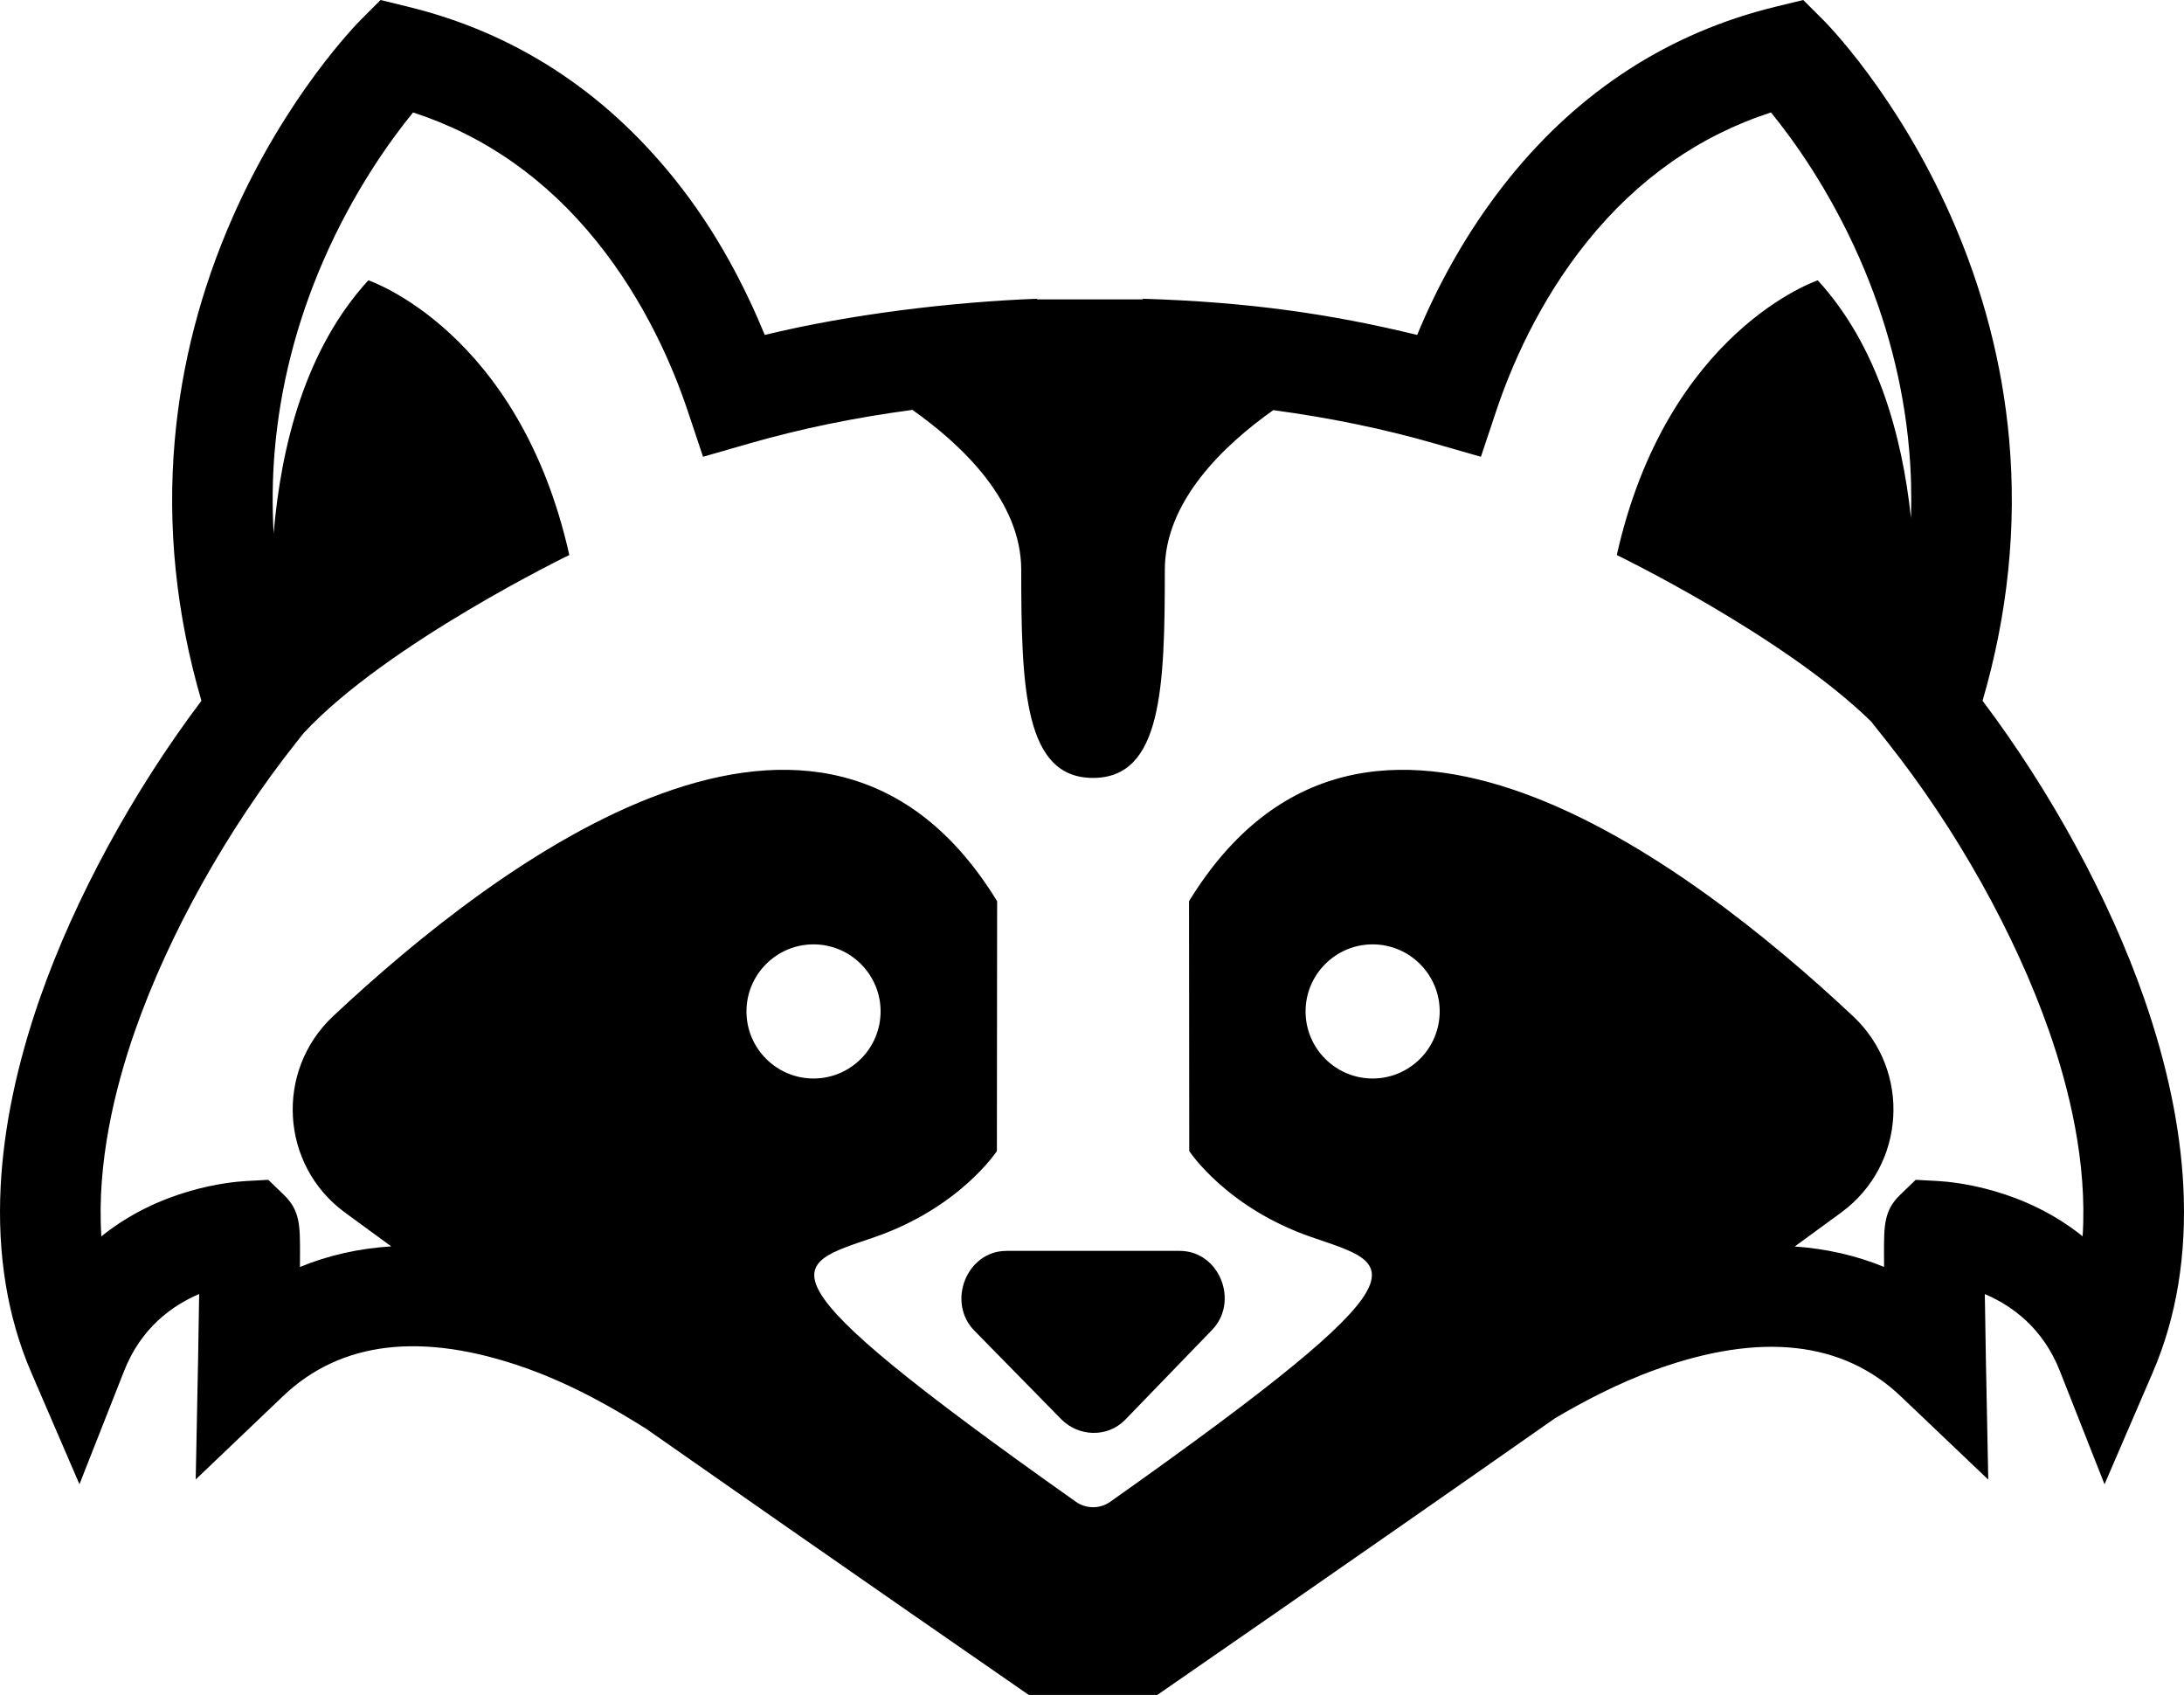
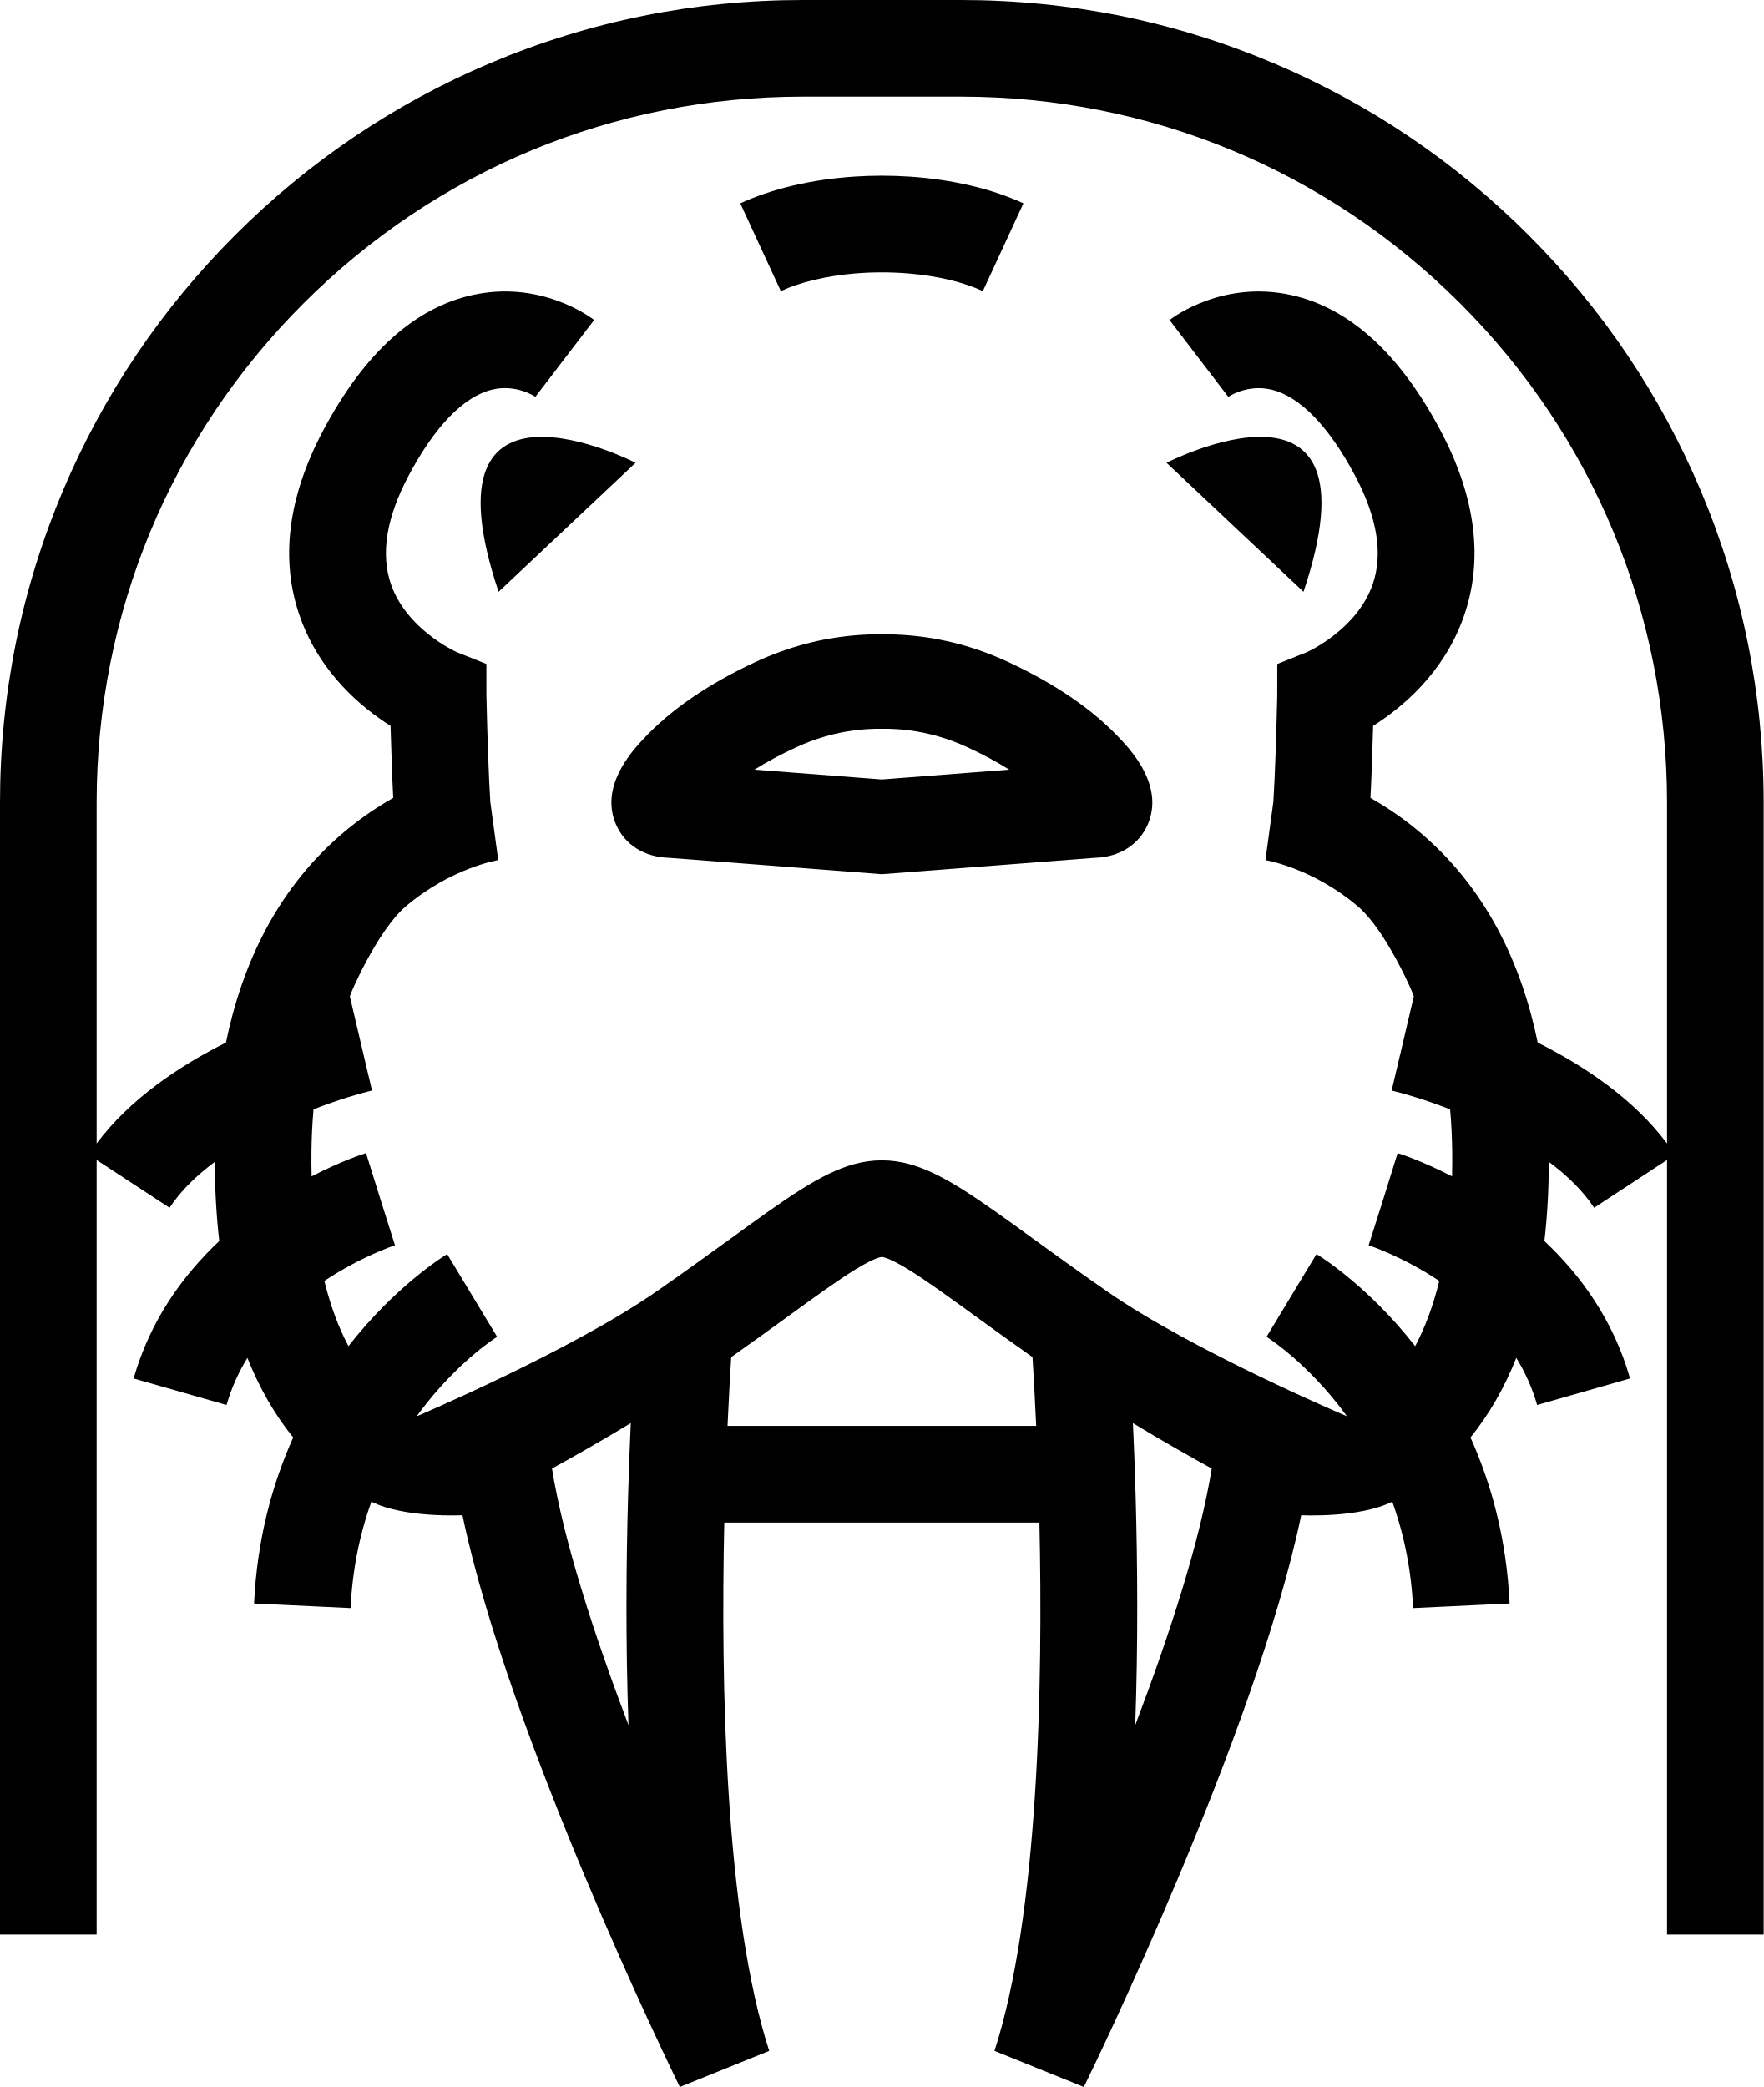
- <svg xmlns="http://www.w3.org/2000/svg" version="1.1" id="Capa_1" x="0px" y="0px" viewBox="0 0 103.301 80.159" style="enable-background:new 0 0 103.301 80.159;" xml:space="preserve">
+ <svg xmlns="http://www.w3.org/2000/svg" version="1.1" id="Capa_1" x="0px" y="0px" viewBox="0 0 80.358 95.093" style="enable-background:new 0 0 80.358 95.093;" xml:space="preserve">
  <g>
-     <path d="M47.602,59.159c-1.892,0-2.84,2.447-1.502,3.785l4.099,4.179c0.829,0.83,2.174,0.869,3.004,0.04l4.099-4.239   c1.338-1.338,0.391-3.766-1.502-3.766H47.602z" />
-     <path d="M103.269,56.096c-0.143-2.779-0.768-5.771-1.858-8.892c-1.64-4.698-4.395-9.759-7.638-14.063   c1.197-4.101,1.621-8.242,1.26-12.326c-0.317-3.592-1.239-7.138-2.739-10.542c-2.554-5.794-5.917-9.19-6.059-9.331L85.291,0   l-1.296,0.315c-5.015,1.218-9.263,3.953-12.626,8.13c-2.036,2.529-3.428,5.189-4.338,7.395c-4.048-0.987-7.977-1.56-12.977-1.711   v0.03h-2.353h-0.048H51.6h-2.546v-0.03c-4,0.151-8.832,0.725-12.88,1.711c-0.911-2.206-2.248-4.866-4.284-7.395   c-3.363-4.177-7.59-6.912-12.605-8.13L17.999,0l-0.938,0.942c-0.142,0.142-3.503,3.538-6.057,9.331   c-1.5,3.404-2.42,6.95-2.738,10.542C7.905,24.9,8.33,29.04,9.527,33.141c-3.244,4.304-5.998,9.366-7.638,14.063   c-1.089,3.121-1.714,6.112-1.857,8.892c-0.167,3.236,0.32,6.2,1.445,8.81l2.281,5.289l2.112-5.359   c0.799-2.026,2.253-3.085,3.55-3.638c-0.012,0.953-0.03,2.038-0.05,3.064l-0.113,5.706l4.129-3.939   c2.734-2.608,6.592-3.058,11.465-1.337c2.355,0.832,4.415,2.061,5.722,2.887c9.209,6.447,18.089,12.581,18.089,12.581h3.038h3.038   c0,0,9.351-6.455,18.812-13.087c1.251-0.738,2.924-1.641,4.802-2.314c4.918-1.762,8.808-1.34,11.562,1.286l4.129,3.931   l-0.113-5.709c-0.02-1.026-0.038-2.113-0.05-3.066c1.297,0.553,2.751,1.61,3.55,3.637l2.112,5.359l2.281-5.29   C102.95,62.296,103.436,59.332,103.269,56.096z M35.307,47.834c0-1.749,1.423-3.172,3.172-3.172s3.172,1.423,3.172,3.172   c0,1.749-1.423,3.172-3.172,3.172S35.307,49.583,35.307,47.834z M64.924,51.006c-1.749,0-3.172-1.423-3.172-3.172   c0-1.749,1.423-3.172,3.172-3.172c1.749,0,3.172,1.423,3.172,3.172C68.095,49.583,66.673,51.006,64.924,51.006z M98.506,58.469   c-2.782-2.242-6.005-2.569-6.858-2.616l-1.037-0.056l-0.746,0.72c-0.753,0.727-0.753,1.467-0.753,2.693   c0,0.206,0.001,0.442,0.003,0.708c-1.315-0.54-2.727-0.864-4.225-0.968c0.778-0.564,1.519-1.106,2.215-1.619   c3.039-2.241,3.296-6.689,0.542-9.272c-7.867-7.38-23.159-18.903-31.407-5.438l0.01,11.815c0,0,1.743,2.673,5.772,4.067   c3.961,1.371,6.125,1.469-9.508,12.52c-0.487,0.344-1.139,0.344-1.626,0c-15.632-11.051-13.469-11.148-9.508-12.52   c4.029-1.395,5.772-4.067,5.772-4.067l0.011-11.815c-8.247-13.465-23.54-1.943-31.407,5.438c-2.754,2.584-2.497,7.031,0.542,9.272   c0.693,0.511,1.432,1.051,2.207,1.614c-1.533,0.097-2.976,0.422-4.318,0.974c0.002-0.266,0.003-0.503,0.003-0.708   c0-1.226,0-1.966-0.753-2.693l-0.748-0.721l-1.036,0.057c-0.853,0.047-4.076,0.374-6.858,2.616   c-0.224-3.473,0.64-6.999,1.582-9.698c1.601-4.585,4.388-9.57,7.648-13.677l0.343-0.432c3.958-4.248,12.56-8.415,12.56-8.415   c-2.376-10.615-9.506-12.991-9.506-12.991c-2.97,3.24-4.127,7.802-4.479,11.972c-0.074-1.299-0.06-2.594,0.048-3.88   c0.257-3.053,1.027-6.078,2.29-8.99c1.443-3.328,3.215-5.765,4.257-7.041c3.392,1.102,6.31,3.152,8.69,6.108   c2.295,2.851,3.607,5.933,4.303,8.016l0.722,2.16l2.189-0.629c2.443-0.702,5.021-1.232,7.716-1.588   c2.355,1.665,5.145,4.321,5.145,7.564c0,5.612,0.148,9.841,3.396,9.841c3.249,0,3.396-4.229,3.396-9.841   c0-3.235,2.777-5.887,5.129-7.552c2.665,0.356,5.215,0.882,7.632,1.577l2.189,0.629l0.722-2.16   c0.696-2.084,2.008-5.166,4.303-8.016c2.38-2.957,5.3-5.008,8.694-6.109c1.02,1.245,2.739,3.605,4.18,6.875   c1.29,2.927,2.082,5.97,2.354,9.043c0.096,1.085,0.124,2.175,0.09,3.269c-0.422-3.967-1.611-8.194-4.409-11.247   c0,0-7.129,2.377-9.506,12.991c0,0,7.881,3.818,12.026,7.87l0.775,0.977c3.26,4.107,6.048,9.092,7.649,13.677   C97.866,51.469,98.73,54.996,98.506,58.469z" />
+     <path d="M22.717,26.965l6.241-5.878C28.958,21.087,19.038,15.993,22.717,26.965z" />
+     <path d="M59.391,26.965l-6.241-5.878C53.15,21.087,63.07,15.993,59.391,26.965z" />
+     <g>
+       <path d="M38.921,12.463c0.411-0.036,0.832-0.054,1.258-0.054c0.426,0,0.847,0.019,1.258,0.054c1.278,0.111,2.455,0.389,3.345,0.8    l1.847-3.997c-1.449-0.67-3.258-1.091-5.192-1.219c-0.414-0.027-0.834-0.042-1.258-0.042c-0.424,0-0.843,0.015-1.258,0.042    c-1.934,0.128-3.743,0.549-5.192,1.219l1.847,3.997C36.466,12.852,37.643,12.574,38.921,12.463z" />
+       <path d="M77.483,22.338c-1.842-4.356-4.479-8.267-7.837-11.625c-3.358-3.358-7.27-5.995-11.625-7.837    C53.51,0.967,48.72,0,43.783,0h-2.346h-1.258h-1.258h-2.346c-4.937,0-9.727,0.967-14.237,2.875    c-4.356,1.842-8.267,4.479-11.625,7.837c-3.358,3.358-5.995,7.269-7.837,11.625C0.967,26.848,0,31.638,0,36.575v51.572h4.403    V52.854l3.323,2.177c0.509-0.777,1.234-1.475,2.062-2.092c0.003,1.27,0.071,2.472,0.203,3.608    c-1.639,1.542-3.141,3.592-3.903,6.262l4.234,1.209c0.225-0.787,0.554-1.501,0.95-2.147c0.546,1.373,1.242,2.584,2.087,3.627    c-0.945,2.098-1.642,4.61-1.783,7.564l4.398,0.209c0.081-1.708,0.399-3.327,0.949-4.849c1.496,0.757,4.148,0.618,4.148,0.618    c2.101,10.056,9.554,25.339,9.904,26.054l4.072-1.646C33.035,87.218,32.836,76.76,33,69.374h5.921h1.258h1.258h5.921    c0.164,7.386-0.035,17.845-2.047,24.074l4.072,1.646c0.35-0.715,7.803-15.998,9.904-26.054c0,0,2.652,0.14,4.148-0.618    c0.55,1.522,0.868,3.141,0.949,4.849l4.398-0.209c-0.141-2.954-0.838-5.466-1.783-7.564c0.845-1.043,1.541-2.254,2.087-3.627    c0.396,0.646,0.726,1.359,0.95,2.147l4.234-1.209c-0.762-2.67-2.264-4.72-3.903-6.262c0.132-1.136,0.2-2.338,0.203-3.608    c0.828,0.617,1.553,1.314,2.062,2.092l3.323-2.177v35.294h4.403V36.575C80.358,31.638,79.391,26.848,77.483,22.338z     M28.636,78.607c-1.569-4.132-2.957-8.398-3.486-11.694c0.484-0.266,0.994-0.551,1.522-0.853c0.666-0.381,1.361-0.788,2.068-1.217    c-0.045,0.984-0.088,2.102-0.123,3.321C28.531,71.196,28.5,74.851,28.636,78.607z M41.437,64.971h-1.258h-1.258h-5.773    c0.06-1.343,0.123-2.42,0.168-3.134c0.974-0.687,1.829-1.307,2.604-1.869c1.236-0.896,2.225-1.613,3.001-2.093    c0.043-0.027,0.085-0.053,0.127-0.078c0.827-0.499,1.101-0.523,1.127-0.524c0.001,0,0.003,0,0.005,0c0.002,0,0.004,0,0.005,0    c0.026,0.001,0.3,0.025,1.126,0.524c0.042,0.025,0.084,0.051,0.127,0.078c0.776,0.48,1.765,1.197,3.001,2.093    c0.774,0.562,1.63,1.182,2.604,1.869c0.045,0.714,0.108,1.791,0.168,3.134H41.437z M51.723,78.607    c0.135-3.756,0.104-7.411,0.019-10.442c-0.034-1.219-0.078-2.338-0.123-3.321c0.707,0.429,1.402,0.836,2.068,1.217    c0.528,0.302,1.038,0.587,1.522,0.853C54.68,70.209,53.292,74.475,51.723,78.607z M75.955,52.104    c-1.519-2.036-3.776-3.538-5.893-4.599c-0.707-3.449-2.29-7.081-5.576-9.755c-0.695-0.565-1.386-1.022-2.044-1.393    c0.024-0.456,0.046-1,0.07-1.661c0.021-0.571,0.039-1.141,0.052-1.622c1.303-0.821,3.201-2.389,4.113-4.935    c0.931-2.602,0.576-5.476-1.054-8.542c-1.866-3.508-4.156-5.58-6.807-6.157c-3.054-0.666-5.285,0.954-5.529,1.141l2.675,3.498    c0,0-0.011,0.009-0.034,0.025c0.036-0.025,0.896-0.615,2.004-0.35c1.293,0.31,2.608,1.662,3.804,3.911    c1.017,1.912,1.288,3.581,0.806,4.961c-0.707,2.024-2.857,3.027-3,3.091l-1.346,0.537l-0.001,1.444    c-0.038,1.751-0.11,3.805-0.178,4.843l-0.36,2.649l-0.019-0.003c0.021,0.003,2.152,0.348,4.231,2.113    c1.307,1.109,2.591,4.114,2.547,4.104l-0.503,2.143l-0.506,2.143c0.606,0.144,1.57,0.432,2.664,0.857    c0.055,0.613,0.087,1.247,0.095,1.904c0.005,0.391,0.002,0.774-0.007,1.15c-1.36-0.703-2.363-1.025-2.479-1.061l-0.655,2.102    L62.36,56.74c0.03,0.01,1.527,0.502,3.217,1.624c-0.273,1.117-0.64,2.111-1.097,2.973c-2.148-2.744-4.324-4.09-4.497-4.195    l-2.276,3.769l-0.01-0.006c0.016,0.01,1.62,1.013,3.238,3.054c0.149,0.189,0.294,0.38,0.434,0.573c0,0-7.007-2.966-10.933-5.693    c-1.316-0.914-2.431-1.723-3.414-2.436c-2.465-1.788-4.062-2.945-5.586-3.361c-0.418-0.114-0.831-0.173-1.255-0.173    c-0.001,0-0.002,0-0.003,0c-0.001,0-0.002,0-0.003,0c-0.424,0-0.836,0.059-1.255,0.173c-1.524,0.416-3.12,1.573-5.586,3.361    c-0.984,0.713-2.099,1.522-3.414,2.436c-3.926,2.727-10.933,5.693-10.933,5.693c0.14-0.193,0.284-0.384,0.434-0.573    c1.618-2.041,3.222-3.044,3.238-3.054l-0.01,0.006l-2.276-3.769c-0.173,0.105-2.35,1.451-4.497,4.195    c-0.457-0.862-0.824-1.856-1.097-2.973c1.691-1.122,3.187-1.614,3.217-1.624l-0.663-2.099l-0.656-2.102    c-0.116,0.036-1.119,0.358-2.479,1.061c-0.009-0.376-0.012-0.758-0.007-1.15c0.008-0.657,0.04-1.291,0.095-1.904    c1.094-0.425,2.057-0.713,2.664-0.857l-0.506-2.143l-0.503-2.143c-0.044,0.01,1.24-2.994,2.547-4.104    c2.079-1.765,4.21-2.11,4.231-2.113l-0.019,0.003l-0.36-2.649c-0.068-1.038-0.14-3.092-0.178-4.843l-0.001-1.444l-1.346-0.537    c-0.142-0.064-2.293-1.067-3-3.091c-0.482-1.38-0.21-3.049,0.807-4.961c1.196-2.248,2.511-3.601,3.804-3.911    c1.107-0.266,1.968,0.324,2.004,0.35c-0.023-0.016-0.034-0.025-0.034-0.025l2.675-3.498c-0.244-0.187-2.475-1.807-5.529-1.141    c-2.651,0.578-4.941,2.649-6.807,6.157c-1.631,3.066-1.986,5.94-1.054,8.542c0.911,2.547,2.81,4.115,4.113,4.935    c0.014,0.481,0.031,1.051,0.052,1.622c0.024,0.661,0.046,1.205,0.07,1.661c-0.658,0.371-1.349,0.828-2.044,1.393    c-3.286,2.674-4.869,6.306-5.576,9.755c-2.117,1.061-4.374,2.563-5.893,4.599V36.575c0-8.593,3.346-16.672,9.423-22.749    c6.077-6.077,14.155-9.423,22.749-9.423h2.346h1.258h1.258h2.346c8.593,0,16.672,3.346,22.749,9.423    c6.076,6.076,9.423,14.155,9.423,22.749V52.104z" />
+       <path d="M45.89,30.142c-1.431-0.661-2.926-1.059-4.453-1.191c-0.417-0.036-0.836-0.053-1.258-0.049    c-0.421-0.004-0.841,0.013-1.258,0.049c-1.528,0.132-3.022,0.531-4.453,1.191c-2.199,1.015-3.948,2.219-5.199,3.577    c-0.484,0.526-1.958,2.126-1.198,3.859c0.402,0.916,1.293,1.475,2.396,1.507l8.455,0.651l1.258,0.097l1.258-0.097l8.455-0.651    c1.103-0.033,1.994-0.591,2.396-1.507c0.76-1.733-0.714-3.334-1.198-3.859C49.839,32.361,48.089,31.157,45.89,30.142z     M41.437,35.419l-1.258,0.097l-1.258-0.097l-4.546-0.35c0.563-0.354,1.196-0.694,1.897-1.018c0.857-0.396,1.745-0.654,2.649-0.772    c0.417-0.054,0.836-0.079,1.258-0.073c0.421-0.006,0.841,0.018,1.258,0.073c0.903,0.118,1.792,0.376,2.649,0.772    c0.701,0.324,1.334,0.663,1.897,1.018L41.437,35.419z" />
+     </g>
  </g>
  <g>
</g>
  <g>
</g>
  <g>
</g>
  <g>
</g>
  <g>
</g>
  <g>
</g>
  <g>
</g>
  <g>
</g>
  <g>
</g>
  <g>
</g>
  <g>
</g>
  <g>
</g>
  <g>
</g>
  <g>
</g>
  <g>
</g>
</svg>
